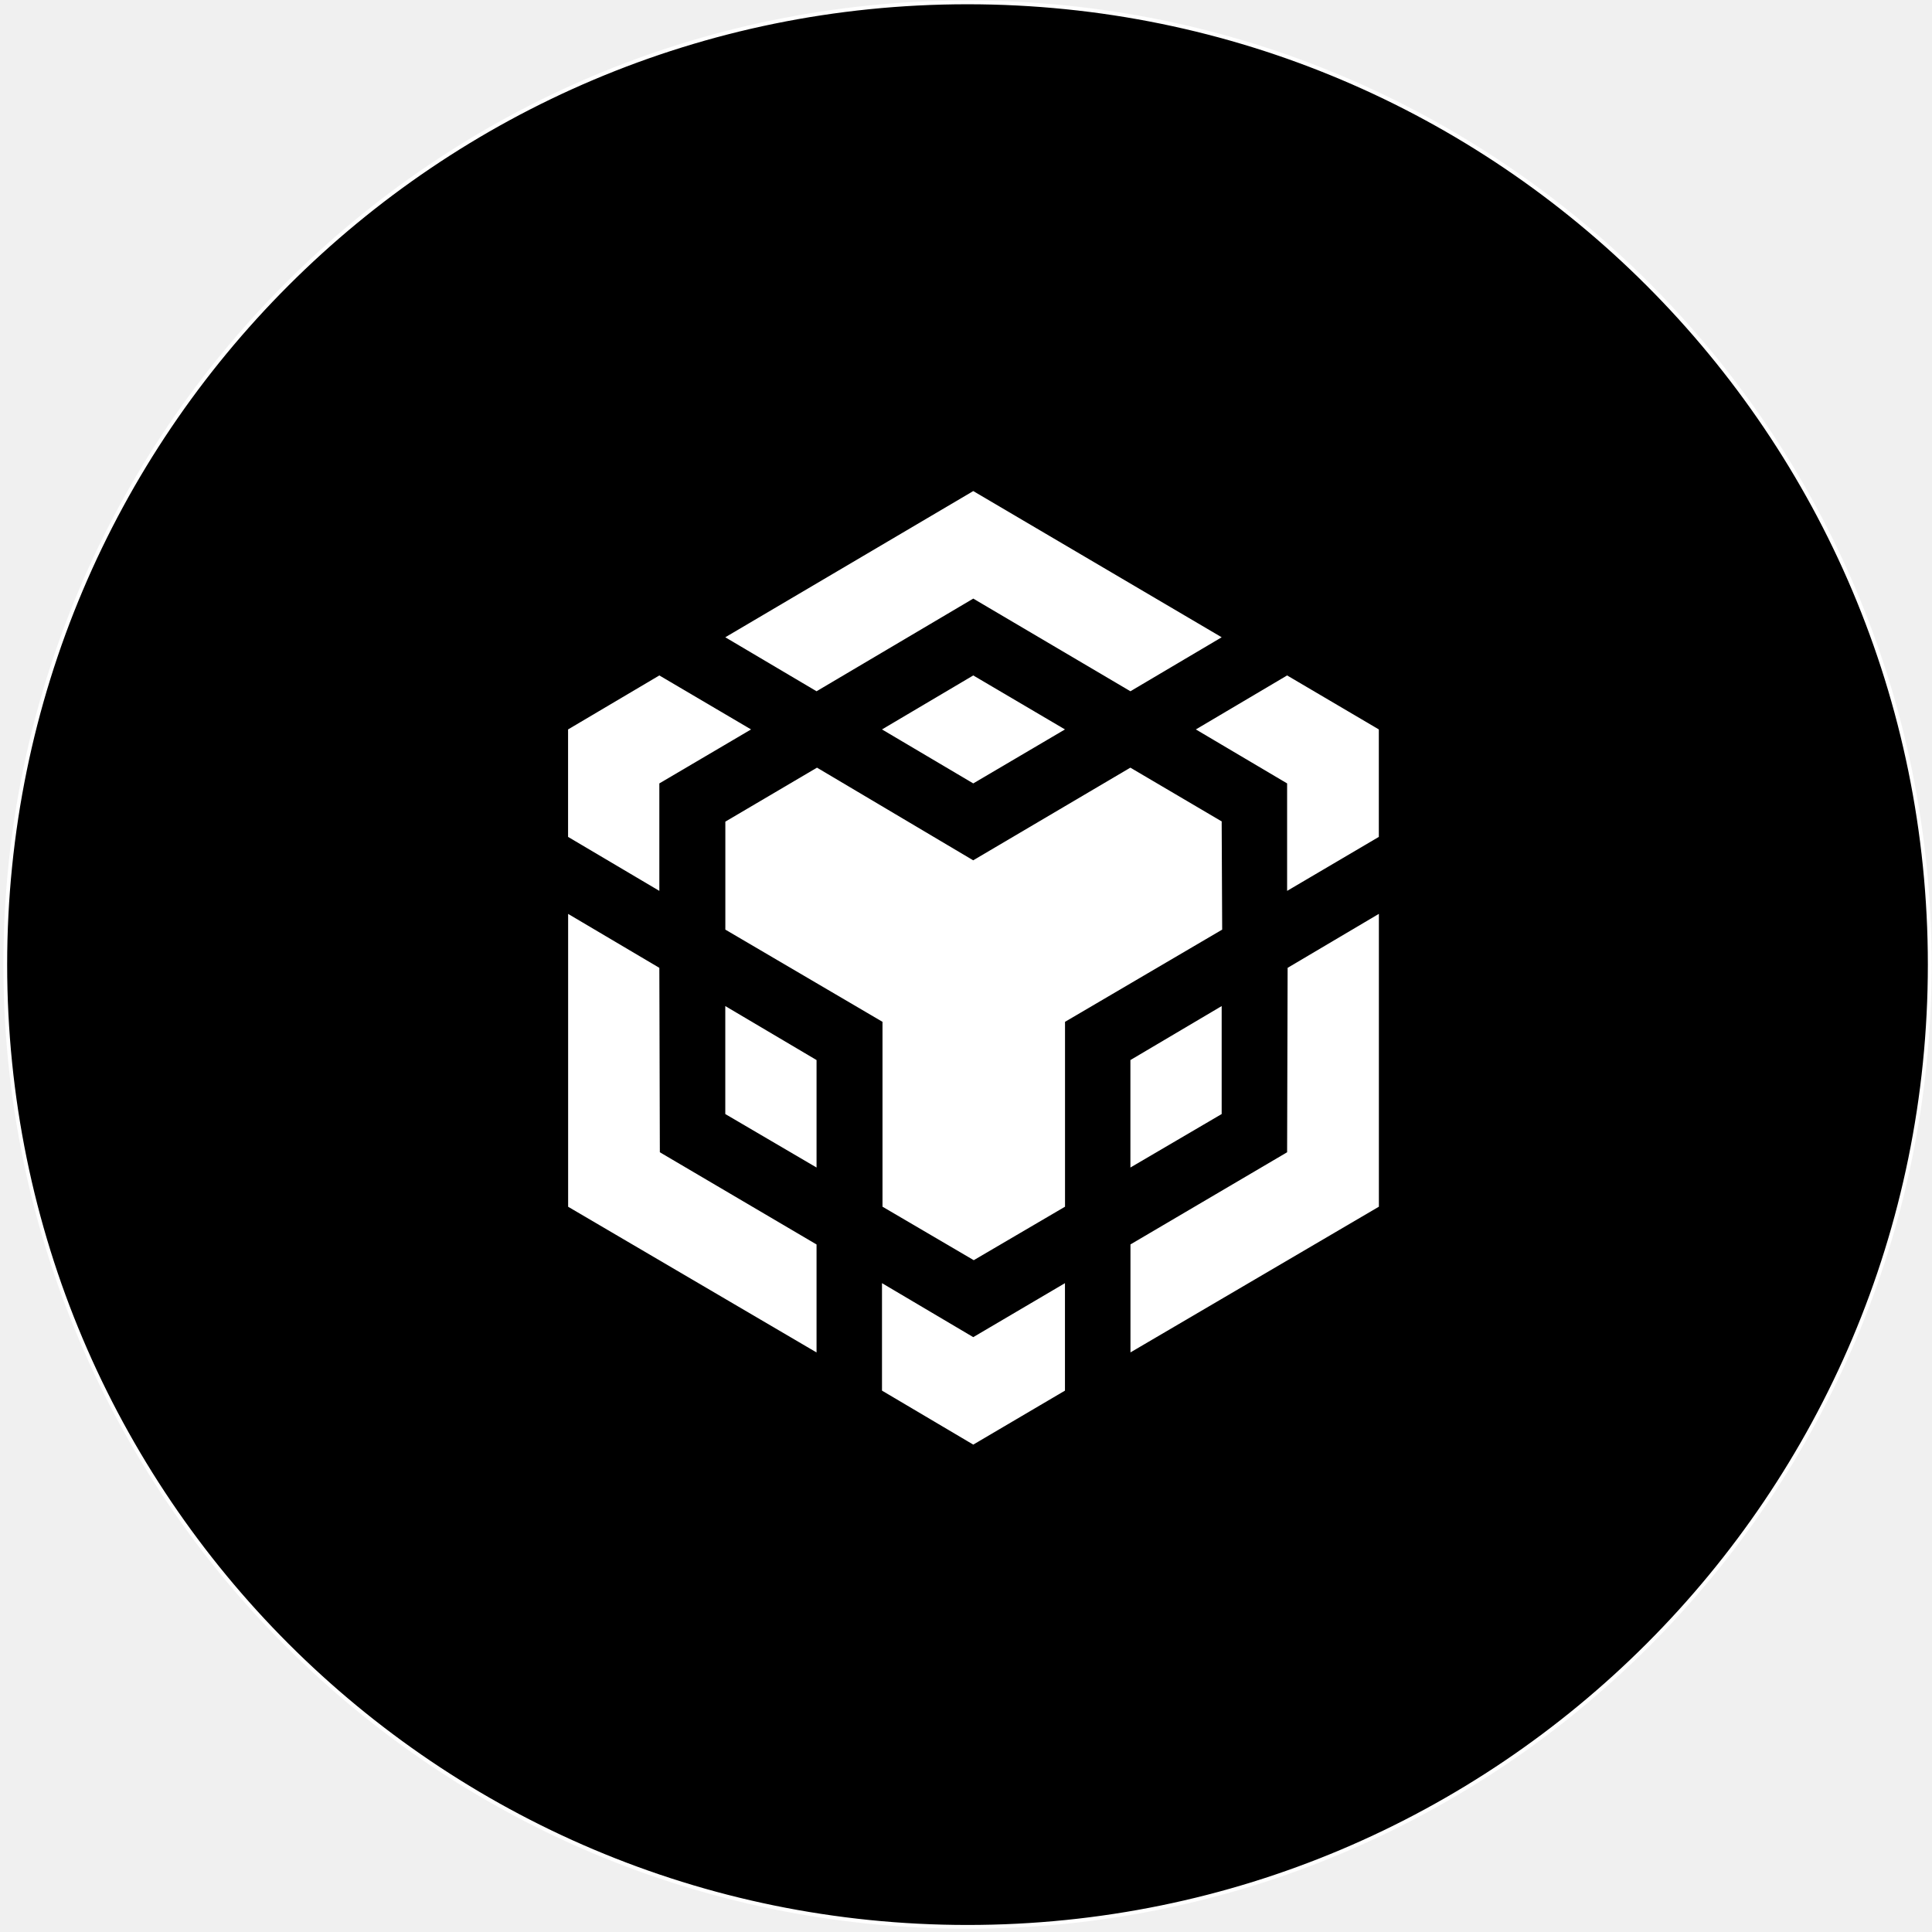
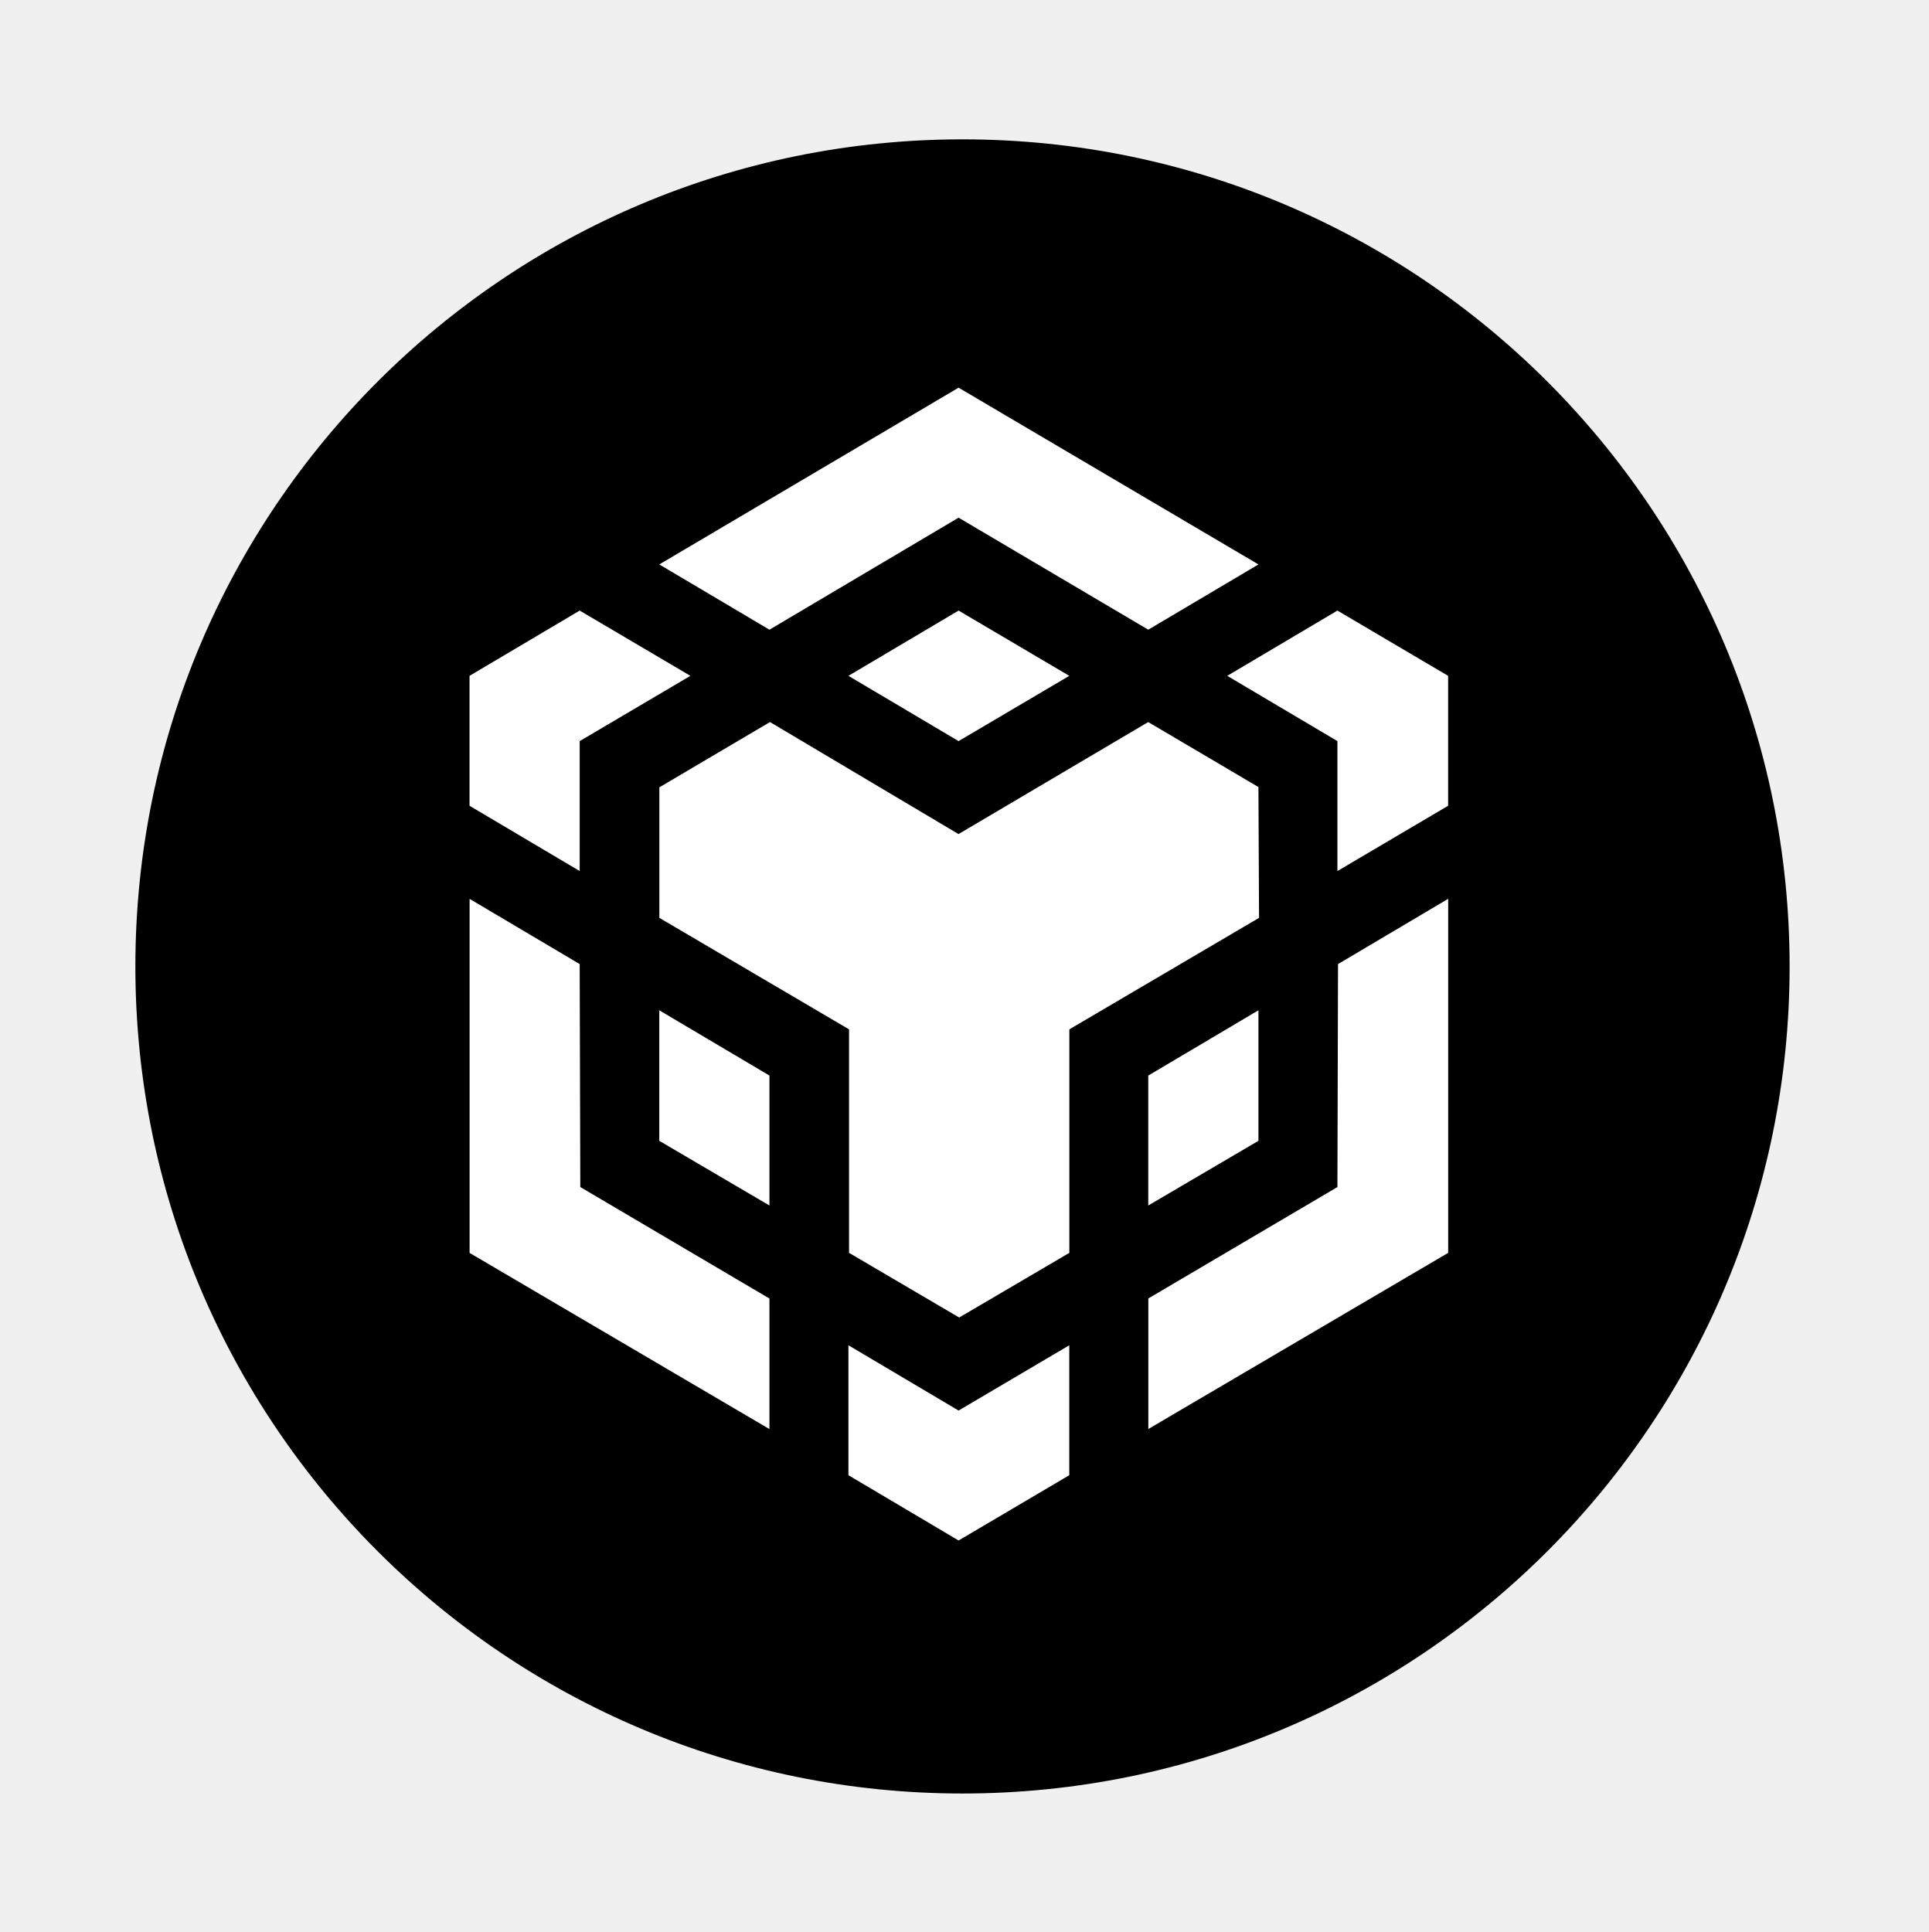
- <svg xmlns="http://www.w3.org/2000/svg" width="513" height="513" viewBox="0 0 513 513" fill="none">
-   <circle cx="256.9" cy="256.132" r="255.5" fill="black" stroke="white" />
-   <path d="M175.073 256.988L175.207 305.959L216.816 330.444V359.114L150.855 320.427V242.668L175.073 256.988ZM175.073 208.018V236.554L150.84 222.219V193.683L175.073 179.348L199.425 193.683L175.073 208.018ZM234.194 193.683L258.426 179.348L282.778 193.683L258.426 208.018L234.194 193.683Z" fill="white" />
-   <path d="M192.584 295.809V267.139L216.817 281.474V310.01L192.584 295.809ZM234.194 340.713L258.427 355.048L282.778 340.713V369.249L258.427 383.584L234.194 369.249V340.713ZM317.532 193.683L341.765 179.348L366.117 193.683V222.219L341.765 236.554V208.018L317.532 193.683ZM341.765 305.959L341.899 256.988L366.132 242.653V320.412L300.17 359.099V330.429L341.765 305.959Z" fill="white" />
-   <path d="M324.388 295.809L300.155 310.01V281.474L324.388 267.139V295.809Z" fill="white" />
-   <path d="M324.388 218.168L324.522 246.838L282.793 271.323V320.412L258.56 334.614L234.327 320.412V271.323L192.599 246.838V218.168L216.935 203.833L258.412 228.437L300.14 203.833L324.492 218.168H324.388ZM192.584 169.213L258.427 130.393L324.388 169.213L300.155 183.548L258.427 158.944L216.817 183.548L192.584 169.213Z" fill="white" />
+ <svg xmlns="http://www.w3.org/2000/svg" width="597" height="598" viewBox="0 0 597 598" fill="none">
+   <circle cx="297.9" cy="299.132" r="256" fill="black" />
+   <path d="M179.419 298.405L179.607 367.418L238.15 401.925V442.329L145.346 387.809V278.224L179.419 298.405ZM179.419 229.392V269.608L145.325 249.405V209.189L179.419 188.987L213.68 209.189L179.419 229.392ZM262.598 209.189L296.692 188.987L330.953 209.189L296.692 229.392L262.598 209.189Z" fill="white" />
+   <path d="M204.056 353.114V312.71L238.15 332.912V373.128L204.056 353.114ZM262.598 416.397L296.692 436.599L330.953 416.397V456.613L296.692 476.815L262.598 456.613V416.397ZM379.85 209.189L413.944 188.987L448.205 209.189V249.405L413.944 269.608V229.392L379.85 209.189ZM413.944 367.418L414.132 298.405L448.226 278.203V387.788L355.423 442.308V401.904L413.944 367.418Z" fill="white" />
+   <path d="M389.496 353.114L355.401 373.128V332.912L389.496 312.709V353.114Z" fill="white" />
+   <path d="M389.496 243.696L389.684 284.1L330.974 318.607V387.788L296.88 407.802L262.786 387.788V318.607L204.077 284.1V243.696L238.317 223.494L296.671 258.168L355.381 223.494L389.642 243.696H389.496ZM204.056 174.703L296.692 119.995L389.496 174.703L355.402 194.906L296.692 160.232L238.15 194.906L204.056 174.703Z" fill="white" />
</svg>
